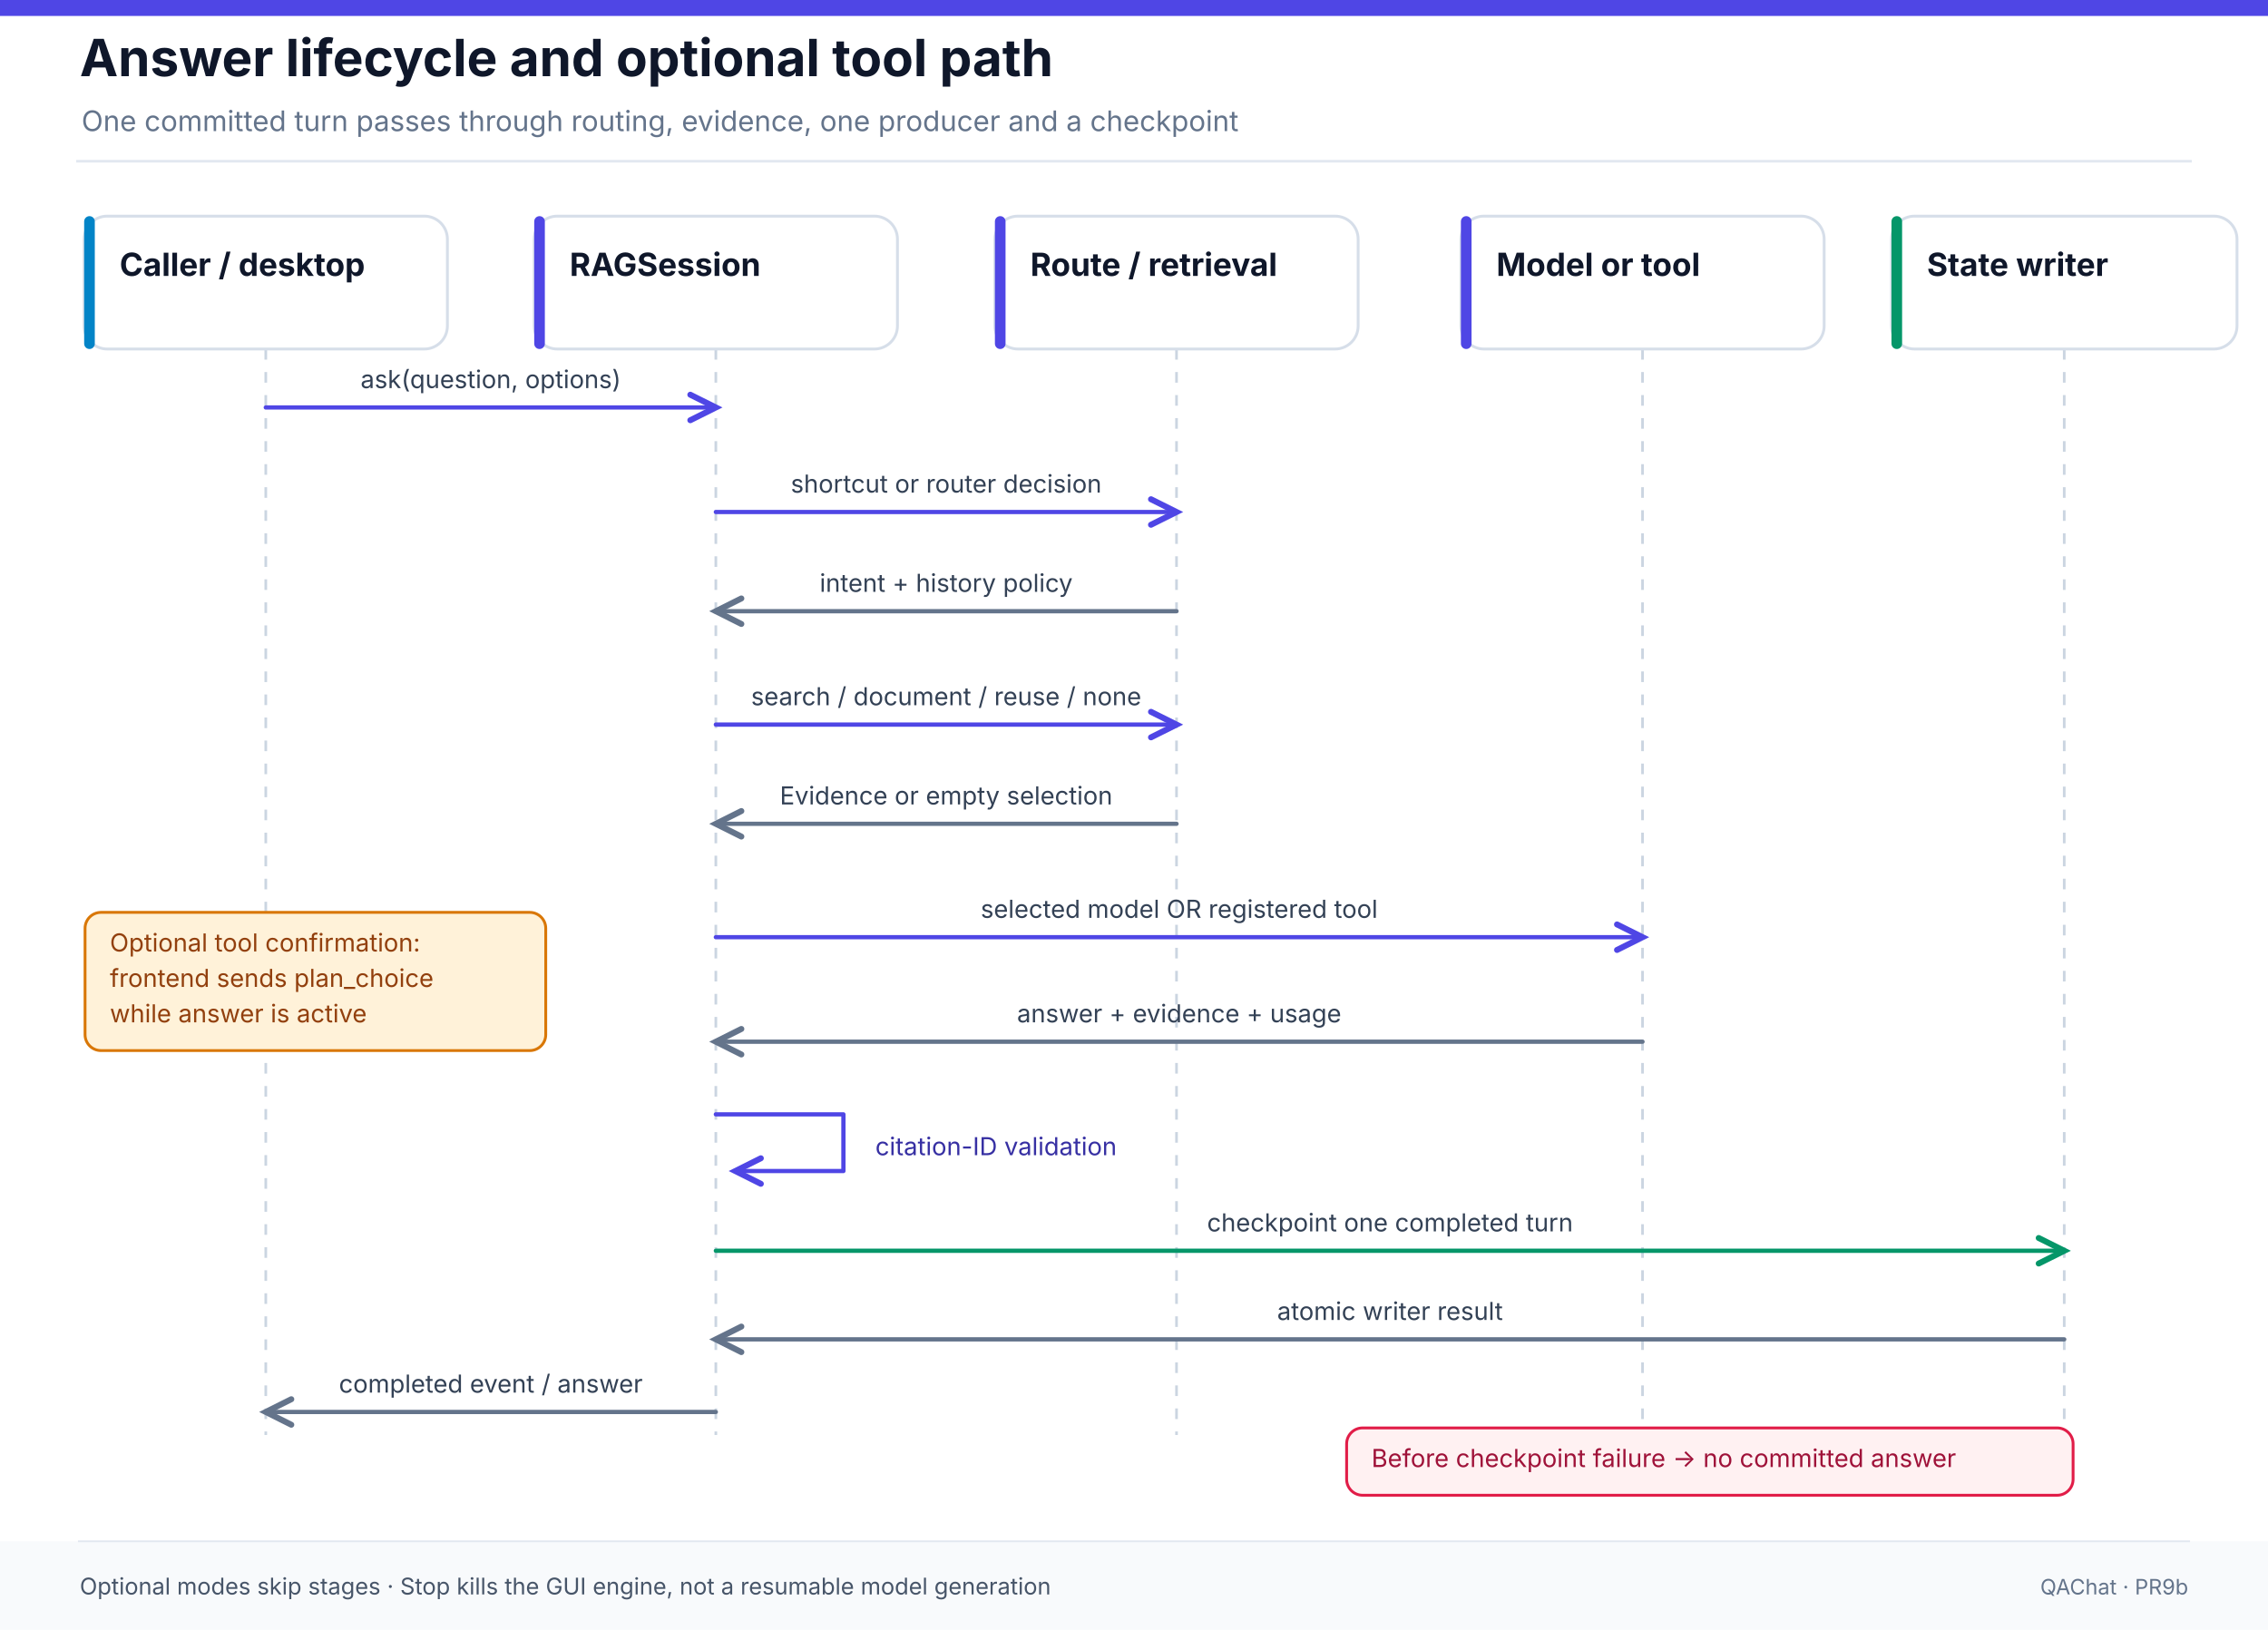
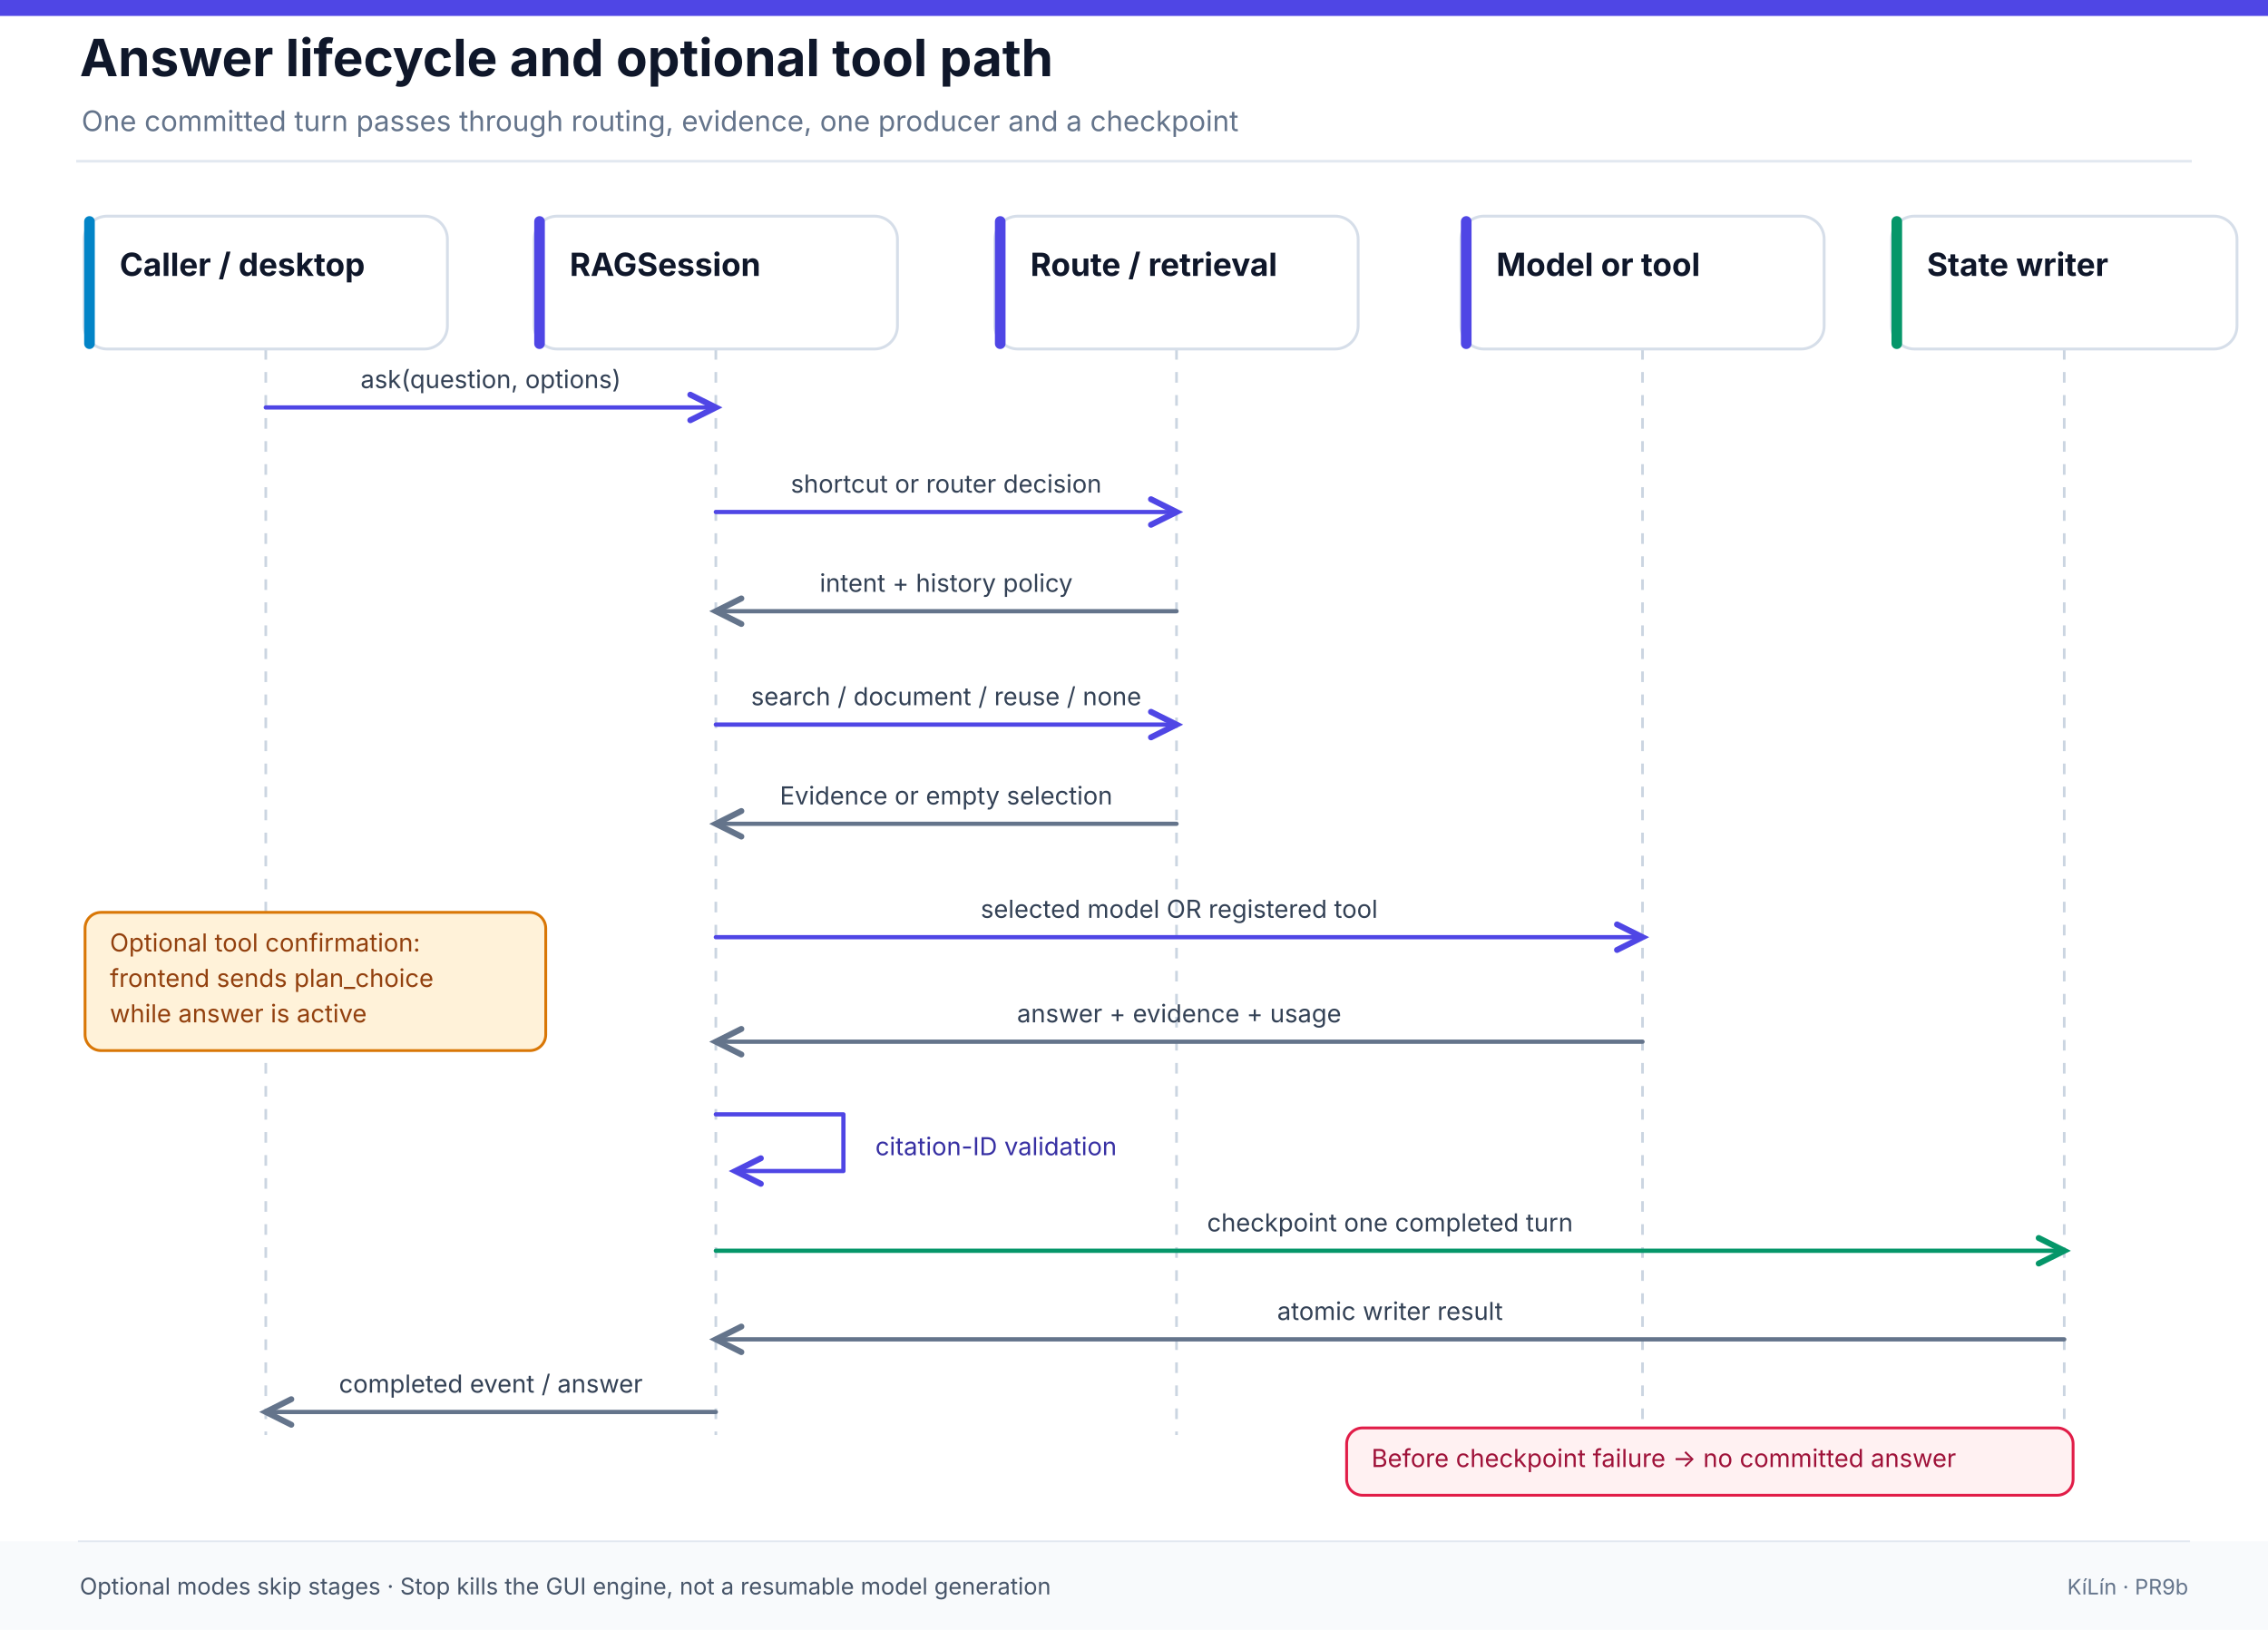
<svg xmlns="http://www.w3.org/2000/svg" width="1280" height="920" viewBox="0 0 1280 920" role="img" aria-labelledby="figure-title figure-description">
  <defs>
    <marker id="arrow-gray" markerWidth="9" markerHeight="9" refX="7" refY="4" orient="auto">
      <path d="M1,1 L7,4 L1,7" fill="none" stroke="#64748B" stroke-width="1.4" stroke-linecap="round" />
    </marker>
    <marker id="arrow-indigo" markerWidth="9" markerHeight="9" refX="7" refY="4" orient="auto">
      <path d="M1,1 L7,4 L1,7" fill="none" stroke="#4F46E5" stroke-width="1.4" stroke-linecap="round" />
    </marker>
    <marker id="arrow-green" markerWidth="9" markerHeight="9" refX="7" refY="4" orient="auto">
      <path d="M1,1 L7,4 L1,7" fill="none" stroke="#059669" stroke-width="1.4" stroke-linecap="round" />
    </marker>
    <marker id="arrow-amber" markerWidth="9" markerHeight="9" refX="7" refY="4" orient="auto">
      <path d="M1,1 L7,4 L1,7" fill="none" stroke="#D97706" stroke-width="1.4" stroke-linecap="round" />
    </marker>
    <marker id="arrow-rose" markerWidth="9" markerHeight="9" refX="7" refY="4" orient="auto">
      <path d="M1,1 L7,4 L1,7" fill="none" stroke="#E11D48" stroke-width="1.4" stroke-linecap="round" />
    </marker>
  </defs>
  <style>
  text { font-family: Inter, 'Avenir Next', 'Segoe UI', Arial, sans-serif; }
</style>
  <rect x="0" y="0" width="1280" height="920" fill="#FFFFFF" />
  <rect x="0" y="0" width="1280" height="9" fill="#4F46E5" />
  <text x="45" y="43" font-family="Inter, Arial, sans-serif" font-size="29" font-weight="750" fill="#0F172A">Answer lifecycle and optional tool path</text>
  <text x="46" y="74" font-family="Inter, Arial, sans-serif" font-size="16" fill="#64748B">One committed turn passes through routing, evidence, one producer and a checkpoint</text>
  <line x1="43" y1="91" x2="1237" y2="91" stroke="#E2E8F0" stroke-width="1.5" />
  <line x1="150" y1="197" x2="150" y2="810" stroke="#CBD5E1" stroke-width="1.5" stroke-dasharray="6 7" />
  <line x1="404" y1="197" x2="404" y2="810" stroke="#CBD5E1" stroke-width="1.5" stroke-dasharray="6 7" />
  <line x1="664" y1="197" x2="664" y2="810" stroke="#CBD5E1" stroke-width="1.5" stroke-dasharray="6 7" />
  <line x1="927" y1="197" x2="927" y2="810" stroke="#CBD5E1" stroke-width="1.5" stroke-dasharray="6 7" />
  <line x1="1165" y1="197" x2="1165" y2="810" stroke="#CBD5E1" stroke-width="1.5" stroke-dasharray="6 7" />
  <polyline id="seq-0" points="150,230 404,230" fill="none" stroke="#4F46E5" stroke-width="2.4" stroke-linecap="round" stroke-linejoin="round" marker-end="url(#arrow-indigo)" />
  <polyline id="seq-1" points="404,289 664,289" fill="none" stroke="#4F46E5" stroke-width="2.4" stroke-linecap="round" stroke-linejoin="round" marker-end="url(#arrow-indigo)" />
  <polyline id="seq-2" points="664,345 404,345" fill="none" stroke="#64748B" stroke-width="2.4" stroke-linecap="round" stroke-linejoin="round" marker-end="url(#arrow-gray)" />
  <polyline id="seq-3" points="404,409 664,409" fill="none" stroke="#4F46E5" stroke-width="2.4" stroke-linecap="round" stroke-linejoin="round" marker-end="url(#arrow-indigo)" />
  <polyline id="seq-4" points="664,465 404,465" fill="none" stroke="#64748B" stroke-width="2.4" stroke-linecap="round" stroke-linejoin="round" marker-end="url(#arrow-gray)" />
  <polyline id="seq-5" points="404,529 927,529" fill="none" stroke="#4F46E5" stroke-width="2.4" stroke-linecap="round" stroke-linejoin="round" marker-end="url(#arrow-indigo)" />
  <polyline id="seq-6" points="927,588 404,588" fill="none" stroke="#64748B" stroke-width="2.4" stroke-linecap="round" stroke-linejoin="round" marker-end="url(#arrow-gray)" />
  <polyline id="seq-self" points="404,629 476,629 476,661 415,661" fill="none" stroke="#4F46E5" stroke-width="2.4" stroke-linecap="round" stroke-linejoin="round" marker-end="url(#arrow-indigo)" />
  <polyline id="seq-8" points="404,706 1165,706" fill="none" stroke="#059669" stroke-width="2.4" stroke-linecap="round" stroke-linejoin="round" marker-end="url(#arrow-green)" />
  <polyline id="seq-9" points="1165,756 404,756" fill="none" stroke="#64748B" stroke-width="2.4" stroke-linecap="round" stroke-linejoin="round" marker-end="url(#arrow-gray)" />
  <polyline id="seq-10" points="404,797 150,797" fill="none" stroke="#64748B" stroke-width="2.4" stroke-linecap="round" stroke-linejoin="round" marker-end="url(#arrow-gray)" />
  <rect id="lifeline-caller--desktop" x="47.5" y="122" width="205" height="75" rx="13" fill="#FFFFFF" stroke="#D6DEE9" stroke-width="1.6" />
  <rect x="47.5" y="122" width="6" height="75" rx="3" fill="#0284C7" />
  <text x="67.5" y="149" fill="#0F172A" font-size="18" font-weight="700" text-anchor="start" dominant-baseline="middle">
    <tspan x="67.5" dy="0">Caller / desktop</tspan>
  </text>
  <rect id="lifeline-ragsession" x="301.5" y="122" width="205" height="75" rx="13" fill="#FFFFFF" stroke="#D6DEE9" stroke-width="1.6" />
  <rect x="301.5" y="122" width="6" height="75" rx="3" fill="#4F46E5" />
  <text x="321.5" y="149" fill="#0F172A" font-size="18" font-weight="700" text-anchor="start" dominant-baseline="middle">
    <tspan x="321.5" dy="0">RAGSession</tspan>
  </text>
  <rect id="lifeline-route--retrieval" x="561.5" y="122" width="205" height="75" rx="13" fill="#FFFFFF" stroke="#D6DEE9" stroke-width="1.6" />
  <rect x="561.5" y="122" width="6" height="75" rx="3" fill="#4F46E5" />
  <text x="581.5" y="149" fill="#0F172A" font-size="18" font-weight="700" text-anchor="start" dominant-baseline="middle">
    <tspan x="581.5" dy="0">Route / retrieval</tspan>
  </text>
  <rect id="lifeline-model-or-tool" x="824.5" y="122" width="205" height="75" rx="13" fill="#FFFFFF" stroke="#D6DEE9" stroke-width="1.6" />
  <rect x="824.5" y="122" width="6" height="75" rx="3" fill="#4F46E5" />
  <text x="844.5" y="149" fill="#0F172A" font-size="18" font-weight="700" text-anchor="start" dominant-baseline="middle">
    <tspan x="844.5" dy="0">Model or tool</tspan>
  </text>
  <rect id="lifeline-state-writer" x="1067.5" y="122" width="195" height="75" rx="13" fill="#FFFFFF" stroke="#D6DEE9" stroke-width="1.6" />
  <rect x="1067.5" y="122" width="6" height="75" rx="3" fill="#059669" />
  <text x="1087.5" y="149" fill="#0F172A" font-size="18" font-weight="700" text-anchor="start" dominant-baseline="middle">
    <tspan x="1087.5" dy="0">State writer</tspan>
  </text>
  <rect x="48" y="515" width="260" height="78" rx="9" fill="#FFF2D9" stroke="#D97706" stroke-width="1.6" />
  <text x="62" y="532" fill="#92400E" font-size="14" font-weight="400" text-anchor="start" dominant-baseline="middle">
    <tspan x="62" dy="0">Optional tool confirmation:</tspan>
    <tspan x="62" dy="20">frontend sends plan_choice</tspan>
    <tspan x="62" dy="20">while answer is active</tspan>
  </text>
  <rect x="760" y="806" width="410" height="38" rx="9" fill="#FFF1F2" stroke="#E11D48" stroke-width="1.6" />
  <text x="774" y="823" fill="#9F1239" font-size="14" font-weight="400" text-anchor="start" dominant-baseline="middle">
    <tspan x="774" dy="0">Before checkpoint failure → no committed answer</tspan>
  </text>
  <text x="277.0" y="214" fill="#334155" font-size="14" font-weight="400" text-anchor="middle" dominant-baseline="middle">
    <tspan x="277.0" dy="0">ask(question, options)</tspan>
  </text>
  <text x="534.0" y="273" fill="#334155" font-size="14" font-weight="400" text-anchor="middle" dominant-baseline="middle">
    <tspan x="534.0" dy="0">shortcut or router decision</tspan>
  </text>
  <text x="534.0" y="329" fill="#334155" font-size="14" font-weight="400" text-anchor="middle" dominant-baseline="middle">
    <tspan x="534.0" dy="0">intent + history policy</tspan>
  </text>
  <text x="534.0" y="393" fill="#334155" font-size="14" font-weight="400" text-anchor="middle" dominant-baseline="middle">
    <tspan x="534.0" dy="0">search / document / reuse / none</tspan>
  </text>
  <text x="534.0" y="449" fill="#334155" font-size="14" font-weight="400" text-anchor="middle" dominant-baseline="middle">
    <tspan x="534.0" dy="0">Evidence or empty selection</tspan>
  </text>
  <text x="665.5" y="513" fill="#334155" font-size="14" font-weight="400" text-anchor="middle" dominant-baseline="middle">
    <tspan x="665.5" dy="0">selected model OR registered tool</tspan>
  </text>
  <text x="665.5" y="572" fill="#334155" font-size="14" font-weight="400" text-anchor="middle" dominant-baseline="middle">
    <tspan x="665.5" dy="0">answer + evidence + usage</tspan>
  </text>
  <text x="494" y="647" fill="#3730A3" font-size="14" font-weight="400" text-anchor="start" dominant-baseline="middle">
    <tspan x="494" dy="0">citation-ID validation</tspan>
  </text>
  <text x="784.5" y="690" fill="#334155" font-size="14" font-weight="400" text-anchor="middle" dominant-baseline="middle">
    <tspan x="784.5" dy="0">checkpoint one completed turn</tspan>
  </text>
  <text x="784.5" y="740" fill="#334155" font-size="14" font-weight="400" text-anchor="middle" dominant-baseline="middle">
    <tspan x="784.5" dy="0">atomic writer result</tspan>
  </text>
  <text x="277.0" y="781" fill="#334155" font-size="14" font-weight="400" text-anchor="middle" dominant-baseline="middle">
    <tspan x="277.0" dy="0">completed event / answer</tspan>
  </text>
  <rect x="0" y="870" width="1280" height="50" fill="#F8FAFC" />
  <line x1="44" y1="870" x2="1236" y2="870" stroke="#E2E8F0" />
  <text x="45" y="900" font-size="13" fill="#475569" font-family="Inter,Arial,sans-serif">Optional modes skip stages · Stop kills the GUI engine, not a resumable model generation</text>
-   <text x="1235" y="900" text-anchor="end" font-size="12" fill="#64748B" font-family="Inter,Arial,sans-serif">QAChat · PR9b</text>
+   <text x="1235" y="900" text-anchor="end" font-size="12" fill="#64748B" font-family="Inter,Arial,sans-serif">KíLín · PR9b</text>
</svg>
